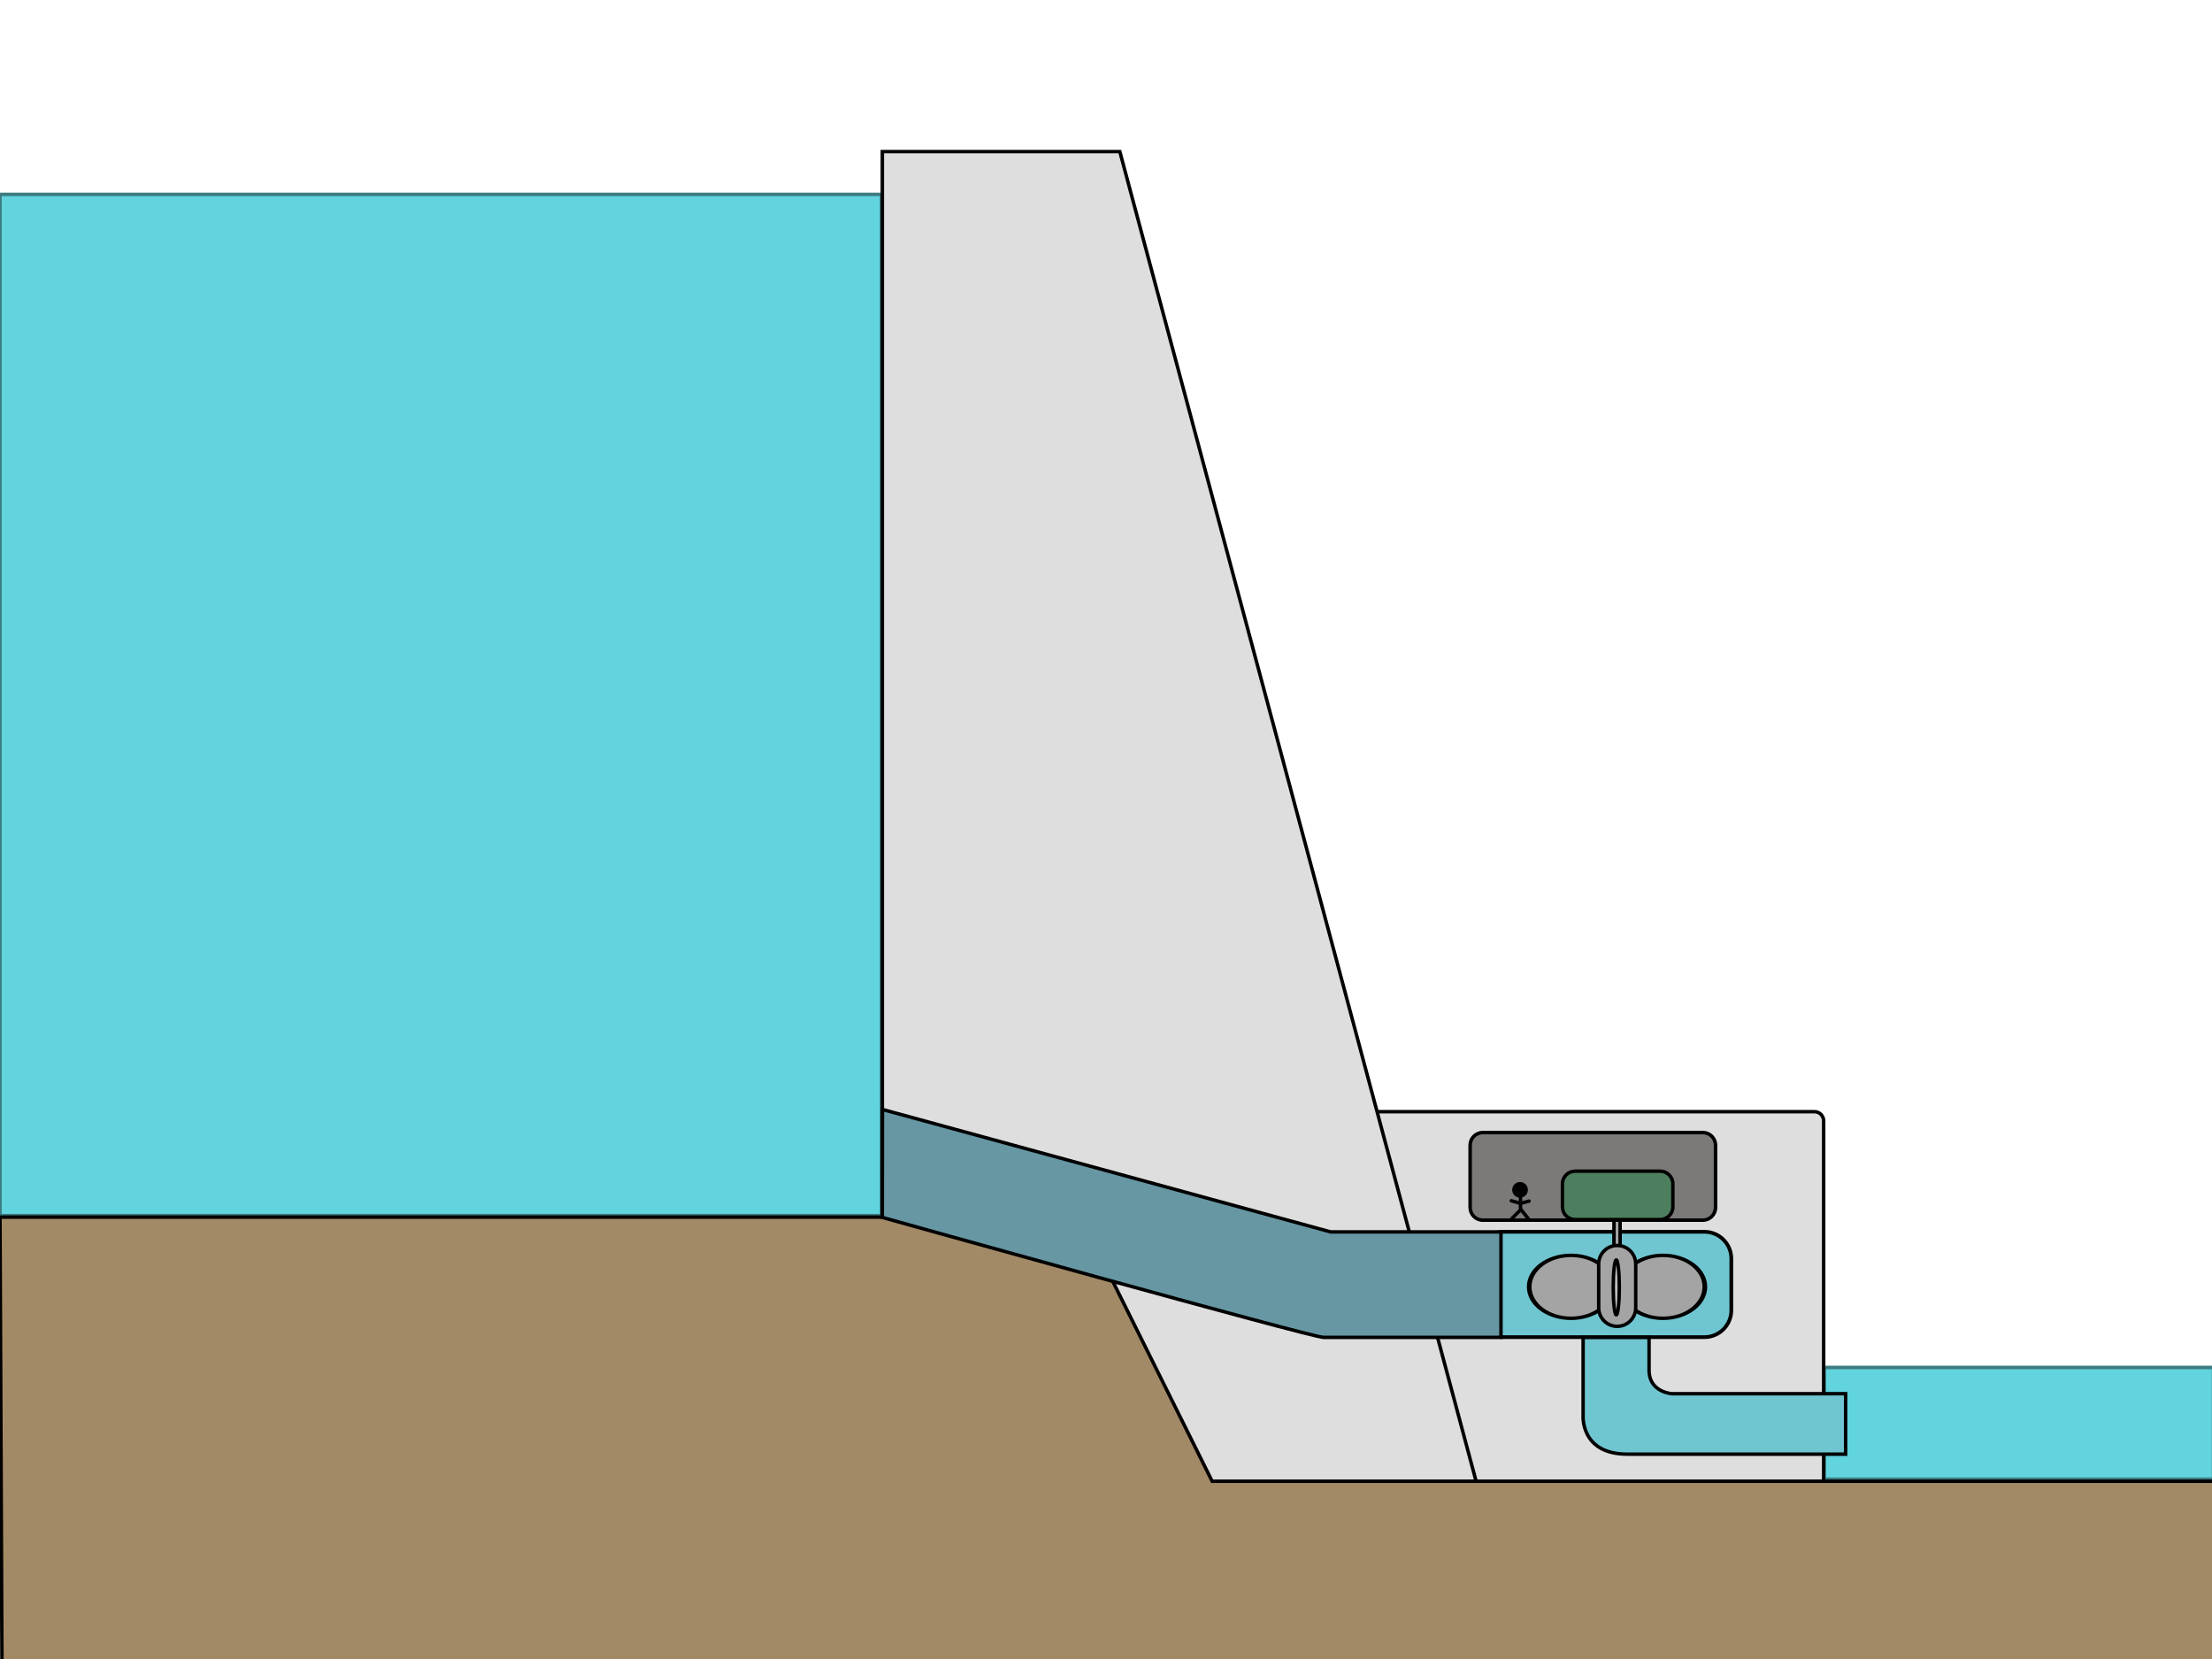
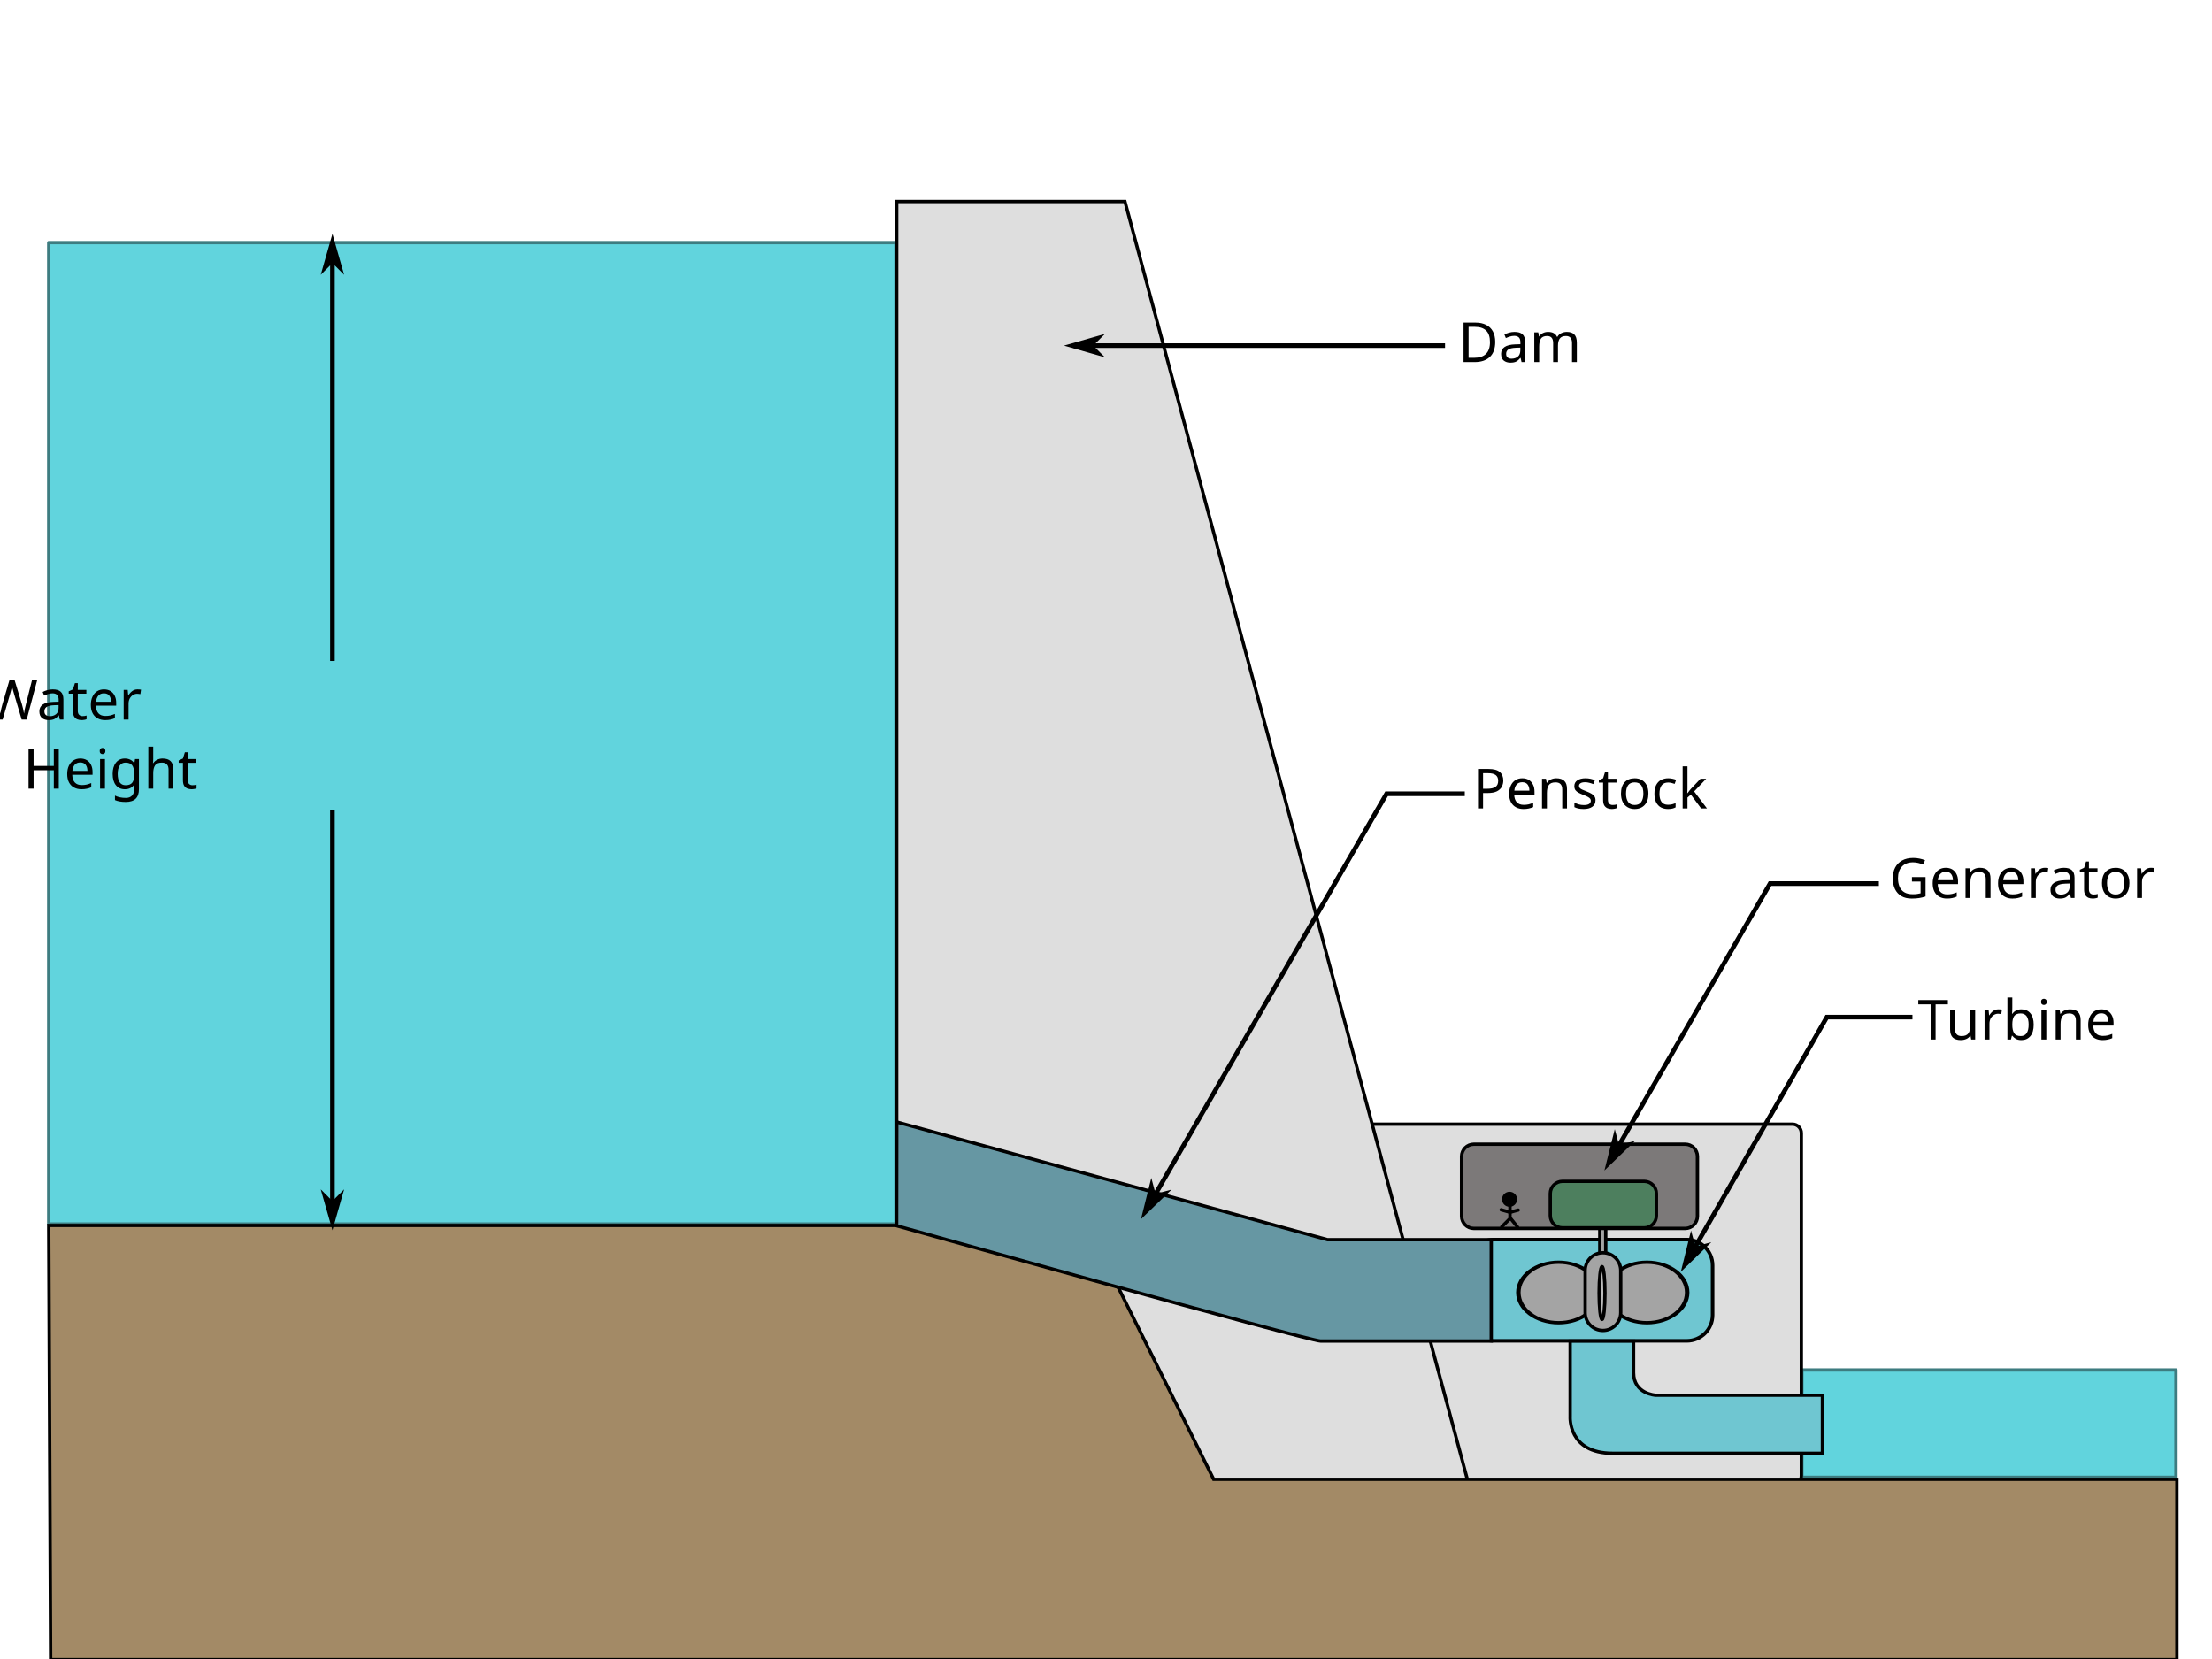
- <svg xmlns="http://www.w3.org/2000/svg" width="640" height="480" id="svg2" version="1.1">
-   <defs id="defs4" />
+ <svg xmlns="http://www.w3.org/2000/svg" width="480px" height="360px" id="svg2" version="1.1">
+   <defs id="defs4">
+     <marker orient="auto" refY="0.0" refX="0.0" id="Arrow1Mstart" style="overflow:visible">
+       <path id="path3894" d="M 0.0,0.0 L 5.0,-5.0 L -12.5,0.0 L 5.0,5.0 L 0.0,0.0 z " style="fill-rule:evenodd;stroke:#000000;stroke-width:1.0pt;marker-start:none" transform="scale(0.4) translate(10,0)" />
+     </marker>
+     <marker orient="auto" refY="0.0" refX="0.0" id="Arrow1Mend" style="overflow:visible;">
+       <path id="path3897" d="M 0.0,0.0 L 5.0,-5.0 L -12.5,0.0 L 5.0,5.0 L 0.0,0.0 z " style="fill-rule:evenodd;stroke:#000000;stroke-width:1.0pt;marker-start:none;" transform="scale(0.4) rotate(180) translate(10,0)" />
+     </marker>
+   </defs>
  <g id="layer1" transform="translate(0,-572.3622)">
    <g id="g3870" transform="matrix(-1,0,0,1,640.7143,0)">
-       <rect transform="scale(-1,1)" y="968.014" x="-112.91" height="32.325" width="112.632" id="rect3844" style="fill:#61d4dd;fill-opacity:1;stroke:#3d7c80;stroke-width:1;stroke-linecap:round;stroke-linejoin:round;stroke-miterlimit:4;stroke-opacity:1;stroke-dasharray:none" />
-       <rect ry="2.679" y="894.005" x="-245.214" height="108.571" width="132.143" id="rect3780" style="fill:#dedede;fill-opacity:1;stroke:#000000;stroke-opacity:1" transform="scale(-1,1)" />
-       <rect ry="0" transform="scale(-1,1)" y="628.603" x="-640.714" height="295.47" width="255.064" id="lake_water" style="fill:#61d4dd;fill-opacity:1;stroke:#3d7c80;stroke-width:1;stroke-linecap:round;stroke-linejoin:round;stroke-miterlimit:4;stroke-opacity:1;stroke-dasharray:none" />
-       <path id="path2989" d="m 213.286,1002.219 103.428,-385.999 68.715,0 0,413.856 -174.286,0 z" style="fill:#dedede;fill-opacity:1;stroke:#000000;stroke-width:1px;stroke-linecap:butt;stroke-linejoin:miter;stroke-opacity:1" />
-       <path id="path2985" d="m 640.714,924.505 -312.714,0 -38,76.429 -290,0 0,54.286 640.143,0 z" style="fill:#a38a66;fill-opacity:1;stroke:#000000;stroke-width:1px;stroke-linecap:butt;stroke-linejoin:miter;stroke-opacity:1" />
-       <rect ry="7.768" y="928.76" x="-213.5" height="30.477" width="73.709" id="rect3782" style="fill:#6fc6d1;fill-opacity:1;stroke:#000000;stroke-width:1.079;stroke-linecap:round;stroke-miterlimit:4;stroke-opacity:1;stroke-dasharray:none" transform="scale(-1,1)" />
-       <path id="path3778" d="m 385.446,924.594 c 0,0 -124.127,34.707 -127.644,34.707 -3.517,0 -51.374,0 -51.374,0 l 0,-30.511 49.286,0 129.69,-35.428 z" style="fill:#6697a3;fill-opacity:1;stroke:#000000;stroke-width:1px;stroke-linecap:butt;stroke-linejoin:miter;stroke-opacity:1" />
-       <g id="g3802" transform="matrix(-1,0,0,1,640.7143,0)">
+       <rect transform="scale(-1,1)" y="869.646" x="-249.709" height="23.299" width="81.183" id="rect3844" style="fill:#61d4dd;fill-opacity:1;stroke:#3d7c80;stroke-width:0.721;stroke-linecap:round;stroke-linejoin:round;stroke-miterlimit:4;stroke-opacity:1;stroke-dasharray:none" />
+       <rect ry="1.931" y="816.302" x="-345.072" height="78.256" width="95.246" id="rect3780" style="fill:#dedede;fill-opacity:1;stroke:#000000;stroke-width:0.721;stroke-opacity:1" transform="scale(-1,1)" />
+       <rect ry="0" transform="scale(-1,1)" y="625.006" x="-630.14" height="212.968" width="183.844" id="lake_water" style="fill:#61d4dd;fill-opacity:1;stroke:#3d7c80;stroke-width:0.721;stroke-linecap:round;stroke-linejoin:round;stroke-miterlimit:4;stroke-opacity:1;stroke-dasharray:none" />
+       <path id="path2989" d="m 322.058,894.301 74.549,-278.22 49.528,0 0,298.299 -125.621,0 z" style="fill:#dedede;fill-opacity:1;stroke:#000000;stroke-width:0.721px;stroke-linecap:butt;stroke-linejoin:miter;stroke-opacity:1" />
+       <path id="path2985" d="m 630.14,838.286 -225.398,0 -27.39,55.088 -209.026,0 0,39.128 461.401,0 z" style="fill:#a38a66;fill-opacity:1;stroke:#000000;stroke-width:0.721px;stroke-linecap:butt;stroke-linejoin:miter;stroke-opacity:1" />
+       <rect ry="5.599" y="841.353" x="-322.213" height="21.967" width="53.128" id="rect3782" style="fill:#6fc6d1;fill-opacity:1;stroke:#000000;stroke-width:0.777;stroke-linecap:round;stroke-miterlimit:4;stroke-opacity:1;stroke-dasharray:none" transform="scale(-1,1)" />
+       <path id="path3778" d="m 446.148,838.35 c 0,0 -89.468,25.016 -92.003,25.016 -2.535,0 -37.029,0 -37.029,0 l 0,-21.992 35.524,0 93.478,-25.536 z" style="fill:#6697a3;fill-opacity:1;stroke:#000000;stroke-width:0.721px;stroke-linecap:butt;stroke-linejoin:miter;stroke-opacity:1" />
+       <g id="g3802" transform="matrix(-0.7207786,0,0,0.7207786,630.1396,171.9223)">
        <rect style="fill:#a4a4a4;fill-opacity:1;stroke:#000000;stroke-width:1;stroke-linecap:round;stroke-miterlimit:4;stroke-opacity:1;stroke-dasharray:none" id="rect3797" width="1.786" height="16.071" x="466.964" y="920.576" ry="0.893" />
        <path style="fill:#a4a4a4;fill-opacity:1;stroke:#000000;stroke-width:1;stroke-linecap:round;stroke-miterlimit:4;stroke-opacity:1;stroke-dasharray:none" id="path3784" d="m 468.571,302.321 c 0,5.03 -3.997,9.107 -8.929,9.107 -4.931,0 -8.929,-4.077 -8.929,-9.107 0,-5.03 3.997,-9.107 8.929,-9.107 4.931,0 8.929,4.077 8.929,9.107 z" transform="matrix(1.356201,0,0,1,-168.8147,642.3622)" />
        <path transform="matrix(1.356201,0,0,1,-142.2076,642.3622)" d="m 468.571,302.321 c 0,5.03 -3.997,9.107 -8.929,9.107 -4.931,0 -8.929,-4.077 -8.929,-9.107 0,-5.03 3.997,-9.107 8.929,-9.107 4.931,0 8.929,4.077 8.929,9.107 z" id="path3788" style="fill:#a4a4a4;fill-opacity:1;stroke:#000000;stroke-width:1;stroke-linecap:round;stroke-miterlimit:4;stroke-opacity:1;stroke-dasharray:none" />
        <rect style="fill:#a4a4a4;fill-opacity:1;stroke:#000000;stroke-width:1;stroke-linecap:round;stroke-miterlimit:4;stroke-opacity:1;stroke-dasharray:none" id="rect3790" width="10.714" height="23.393" x="462.551" y="932.719" ry="5.357" />
      </g>
-       <rect ry="3.685" y="900.041" x="-215.357" height="25.357" width="71.002" id="rect3810" style="fill:#7c7979;fill-opacity:1;stroke:#000000;stroke-width:1.016;stroke-linecap:round;stroke-miterlimit:4;stroke-opacity:1;stroke-dasharray:none" transform="scale(-1,1)" />
-       <rect ry="3.685" y="911.215" x="-188.657" height="14.005" width="31.956" id="rect3808" style="fill:#4d7f5e;fill-opacity:1;stroke:#000000;stroke-width:1;stroke-linecap:round;stroke-miterlimit:4;stroke-opacity:1;stroke-dasharray:none" transform="scale(-1,1)" />
-       <path id="path3826" d="m 182.671,959.324 0,22.734 c 0,0 0.738,11.039 -12.792,11.039 -13.53,0 -63.157,0 -63.157,0 l 0,-17.49 50.222,0 c 0,0 6.642,-0.376 6.642,-6.774 0,-6.398 0,-9.509 0,-9.509 z" style="fill:#6fc6d1;fill-opacity:1;stroke:#000000;stroke-width:0.997px;stroke-linecap:butt;stroke-linejoin:miter;stroke-opacity:1" />
-       <g transform="matrix(-1,0,0,1,642.4821,65.02857)" id="g3836">
+       <rect ry="2.656" y="820.652" x="-323.551" height="18.277" width="51.177" id="rect3810" style="fill:#7c7979;fill-opacity:1;stroke:#000000;stroke-width:0.732;stroke-linecap:round;stroke-miterlimit:4;stroke-opacity:1;stroke-dasharray:none" transform="scale(-1,1)" />
+       <rect ry="2.656" y="828.706" x="-304.306" height="10.094" width="23.033" id="rect3808" style="fill:#4d7f5e;fill-opacity:1;stroke:#000000;stroke-width:0.721;stroke-linecap:round;stroke-miterlimit:4;stroke-opacity:1;stroke-dasharray:none" transform="scale(-1,1)" />
+       <path id="path3826" d="m 299.992,863.383 0,16.386 c 0,0 0.532,7.957 -9.22,7.957 -9.752,0 -45.522,0 -45.522,0 l 0,-12.606 36.199,0 c 0,0 4.787,-0.271 4.787,-4.883 0,-4.611 0,-6.854 0,-6.854 z" style="fill:#6fc6d1;fill-opacity:1;stroke:#000000;stroke-width:0.718px;stroke-linecap:butt;stroke-linejoin:miter;stroke-opacity:1" />
+       <g transform="matrix(-0.7207786,0,0,0.7207786,631.4138,218.7935)" id="g3836">
        <path style="fill:#000000;fill-opacity:1;stroke:#000000;stroke-width:1;stroke-linecap:round;stroke-miterlimit:4;stroke-opacity:1;stroke-dasharray:none" id="path3828" d="m 443.331,279.232 c 0,0.976 -0.791,1.768 -1.768,1.768 -0.976,0 -1.768,-0.791 -1.768,-1.768 0,-0.976 0.791,-1.768 1.768,-1.768 0.976,0 1.768,0.791 1.768,1.768 z" transform="translate(0,572.3622)" />
        <path style="fill:none;stroke:#000000;stroke-width:1px;stroke-linecap:round;stroke-linejoin:miter;stroke-opacity:1" d="m 441.689,280.621 0,4.419 -2.462,2.462" id="path3830" transform="translate(0,572.3622)" />
        <path style="fill:none;stroke:#000000;stroke-width:1px;stroke-linecap:round;stroke-linejoin:miter;stroke-opacity:1" d="m 441.815,284.914 2.147,2.672" id="path3832" transform="translate(0,572.3622)" />
        <path style="fill:none;stroke:#000000;stroke-width:1px;stroke-linecap:round;stroke-linejoin:miter;stroke-opacity:1" d="m 444.172,282.481 -2.482,0.665 -2.652,-0.758" id="path3834" transform="translate(0,572.3622)" />
      </g>
-       <path transform="matrix(-1,0,0,1,640.7143,572.3622)" d="m 468.521,372.482 a 0.884,7.955 0 1 1 -1.768,0 0.884,7.955 0 1 1 1.768,0 z" id="path3846" style="fill:#bcbcbc;fill-opacity:1;stroke:#000000;stroke-width:1;stroke-linecap:round;stroke-linejoin:round;stroke-miterlimit:4;stroke-opacity:1;stroke-dasharray:none" />
+       <path transform="matrix(-0.7207786,0,0,0.7207786,630.1396,584.4687)" d="m 468.521,372.482 a 0.884,7.955 0 1 1 -1.768,0 0.884,7.955 0 1 1 1.768,0 z" id="path3846" style="fill:#bcbcbc;fill-opacity:1;stroke:#000000;stroke-width:1;stroke-linecap:round;stroke-linejoin:round;stroke-miterlimit:4;stroke-opacity:1;stroke-dasharray:none" />
+       <g id="g6201" transform="translate(-80,0)">
+         <path id="path3113" d="m 648.571,625.076 0,90.714" style="fill:none;stroke:#000000;stroke-width:1px;stroke-linecap:butt;stroke-linejoin:miter;stroke-opacity:1;marker-start:url(#Arrow1Mstart);marker-end:none" />
+         <path id="path3115" d="m 648.571,748.076 0,89.286" style="fill:none;stroke:#000000;stroke-width:1px;stroke-linecap:butt;stroke-linejoin:miter;stroke-opacity:1;marker-end:url(#Arrow1Mend)" />
+         <text transform="scale(-1,1)" id="text5243" y="728.505" x="-649.934" style="font-size:40px;font-style:normal;font-weight:normal;line-height:125%;letter-spacing:0px;word-spacing:0px;fill:#000000;fill-opacity:1;stroke:none;font-family:Sans" xml:space="preserve">
+           <tspan style="font-size:12px;text-align:center;text-anchor:middle" y="728.505" x="-648.024" id="tspan5245">Water </tspan>
+           <tspan id="tspan5247" style="font-size:12px;text-align:center;text-anchor:middle" y="743.505" x="-649.934">Height</tspan>
+         </text>
+       </g>
    </g>
+     <path style="fill:none;stroke:#000000;stroke-width:1px;stroke-linecap:butt;stroke-linejoin:miter;stroke-opacity:1;marker-start:url(#Arrow1Mstart)" d="m 248.571,835.219 52.316,-90.614 16.97,0" id="path5249" />
+     <text xml:space="preserve" style="font-size:40px;font-style:normal;font-weight:normal;line-height:125%;letter-spacing:0px;word-spacing:0px;fill:#000000;fill-opacity:1;stroke:none;font-family:Sans" x="319.571" y="747.791" id="text5435">
+       <tspan id="tspan5437" x="319.571" y="747.791" style="font-size:12px">Penstock</tspan>
+     </text>
+     <path style="fill:none;stroke:#000000;stroke-width:1px;stroke-linecap:butt;stroke-linejoin:miter;stroke-opacity:1;marker-start:url(#Arrow1Mstart)" d="m 365.714,846.648 30.714,-53.571 18.571,0" id="path5439" />
+     <text xml:space="preserve" style="font-size:40px;font-style:normal;font-weight:normal;line-height:125%;letter-spacing:0px;word-spacing:0px;fill:#000000;fill-opacity:1;stroke:none;font-family:Sans" x="416.143" y="797.934" id="text5625">
+       <tspan id="tspan5627" x="416.143" y="797.934" style="font-size:12px">Turbine</tspan>
+     </text>
+     <path style="fill:none;stroke:#000000;stroke-width:1px;stroke-linecap:butt;stroke-linejoin:miter;stroke-opacity:1;marker-start:url(#Arrow1Mstart)" d="m 349.143,824.648 34.957,-60.548 23.614,0" id="path5629" />
+     <text xml:space="preserve" style="font-size:40px;font-style:normal;font-weight:normal;line-height:125%;letter-spacing:0px;word-spacing:0px;fill:#000000;fill-opacity:1;stroke:none;font-family:Sans" x="410" y="767.219" id="text5999">
+       <tspan id="tspan6001" x="410" y="767.219" style="font-size:12px">Generator</tspan>
+     </text>
+     <path style="fill:none;stroke:#000000;stroke-width:1px;stroke-linecap:butt;stroke-linejoin:miter;stroke-opacity:1;marker-start:url(#Arrow1Mstart)" d="m 232.857,647.362 80.714,0" id="path6003" />
+     <text xml:space="preserve" style="font-size:40px;font-style:normal;font-weight:normal;line-height:125%;letter-spacing:0px;word-spacing:0px;fill:#000000;fill-opacity:1;stroke:none;font-family:Sans" x="316.429" y="650.934" id="text6005">
+       <tspan id="tspan6007" x="316.429" y="650.934" style="font-size:12px">Dam</tspan>
+     </text>
  </g>
</svg>
